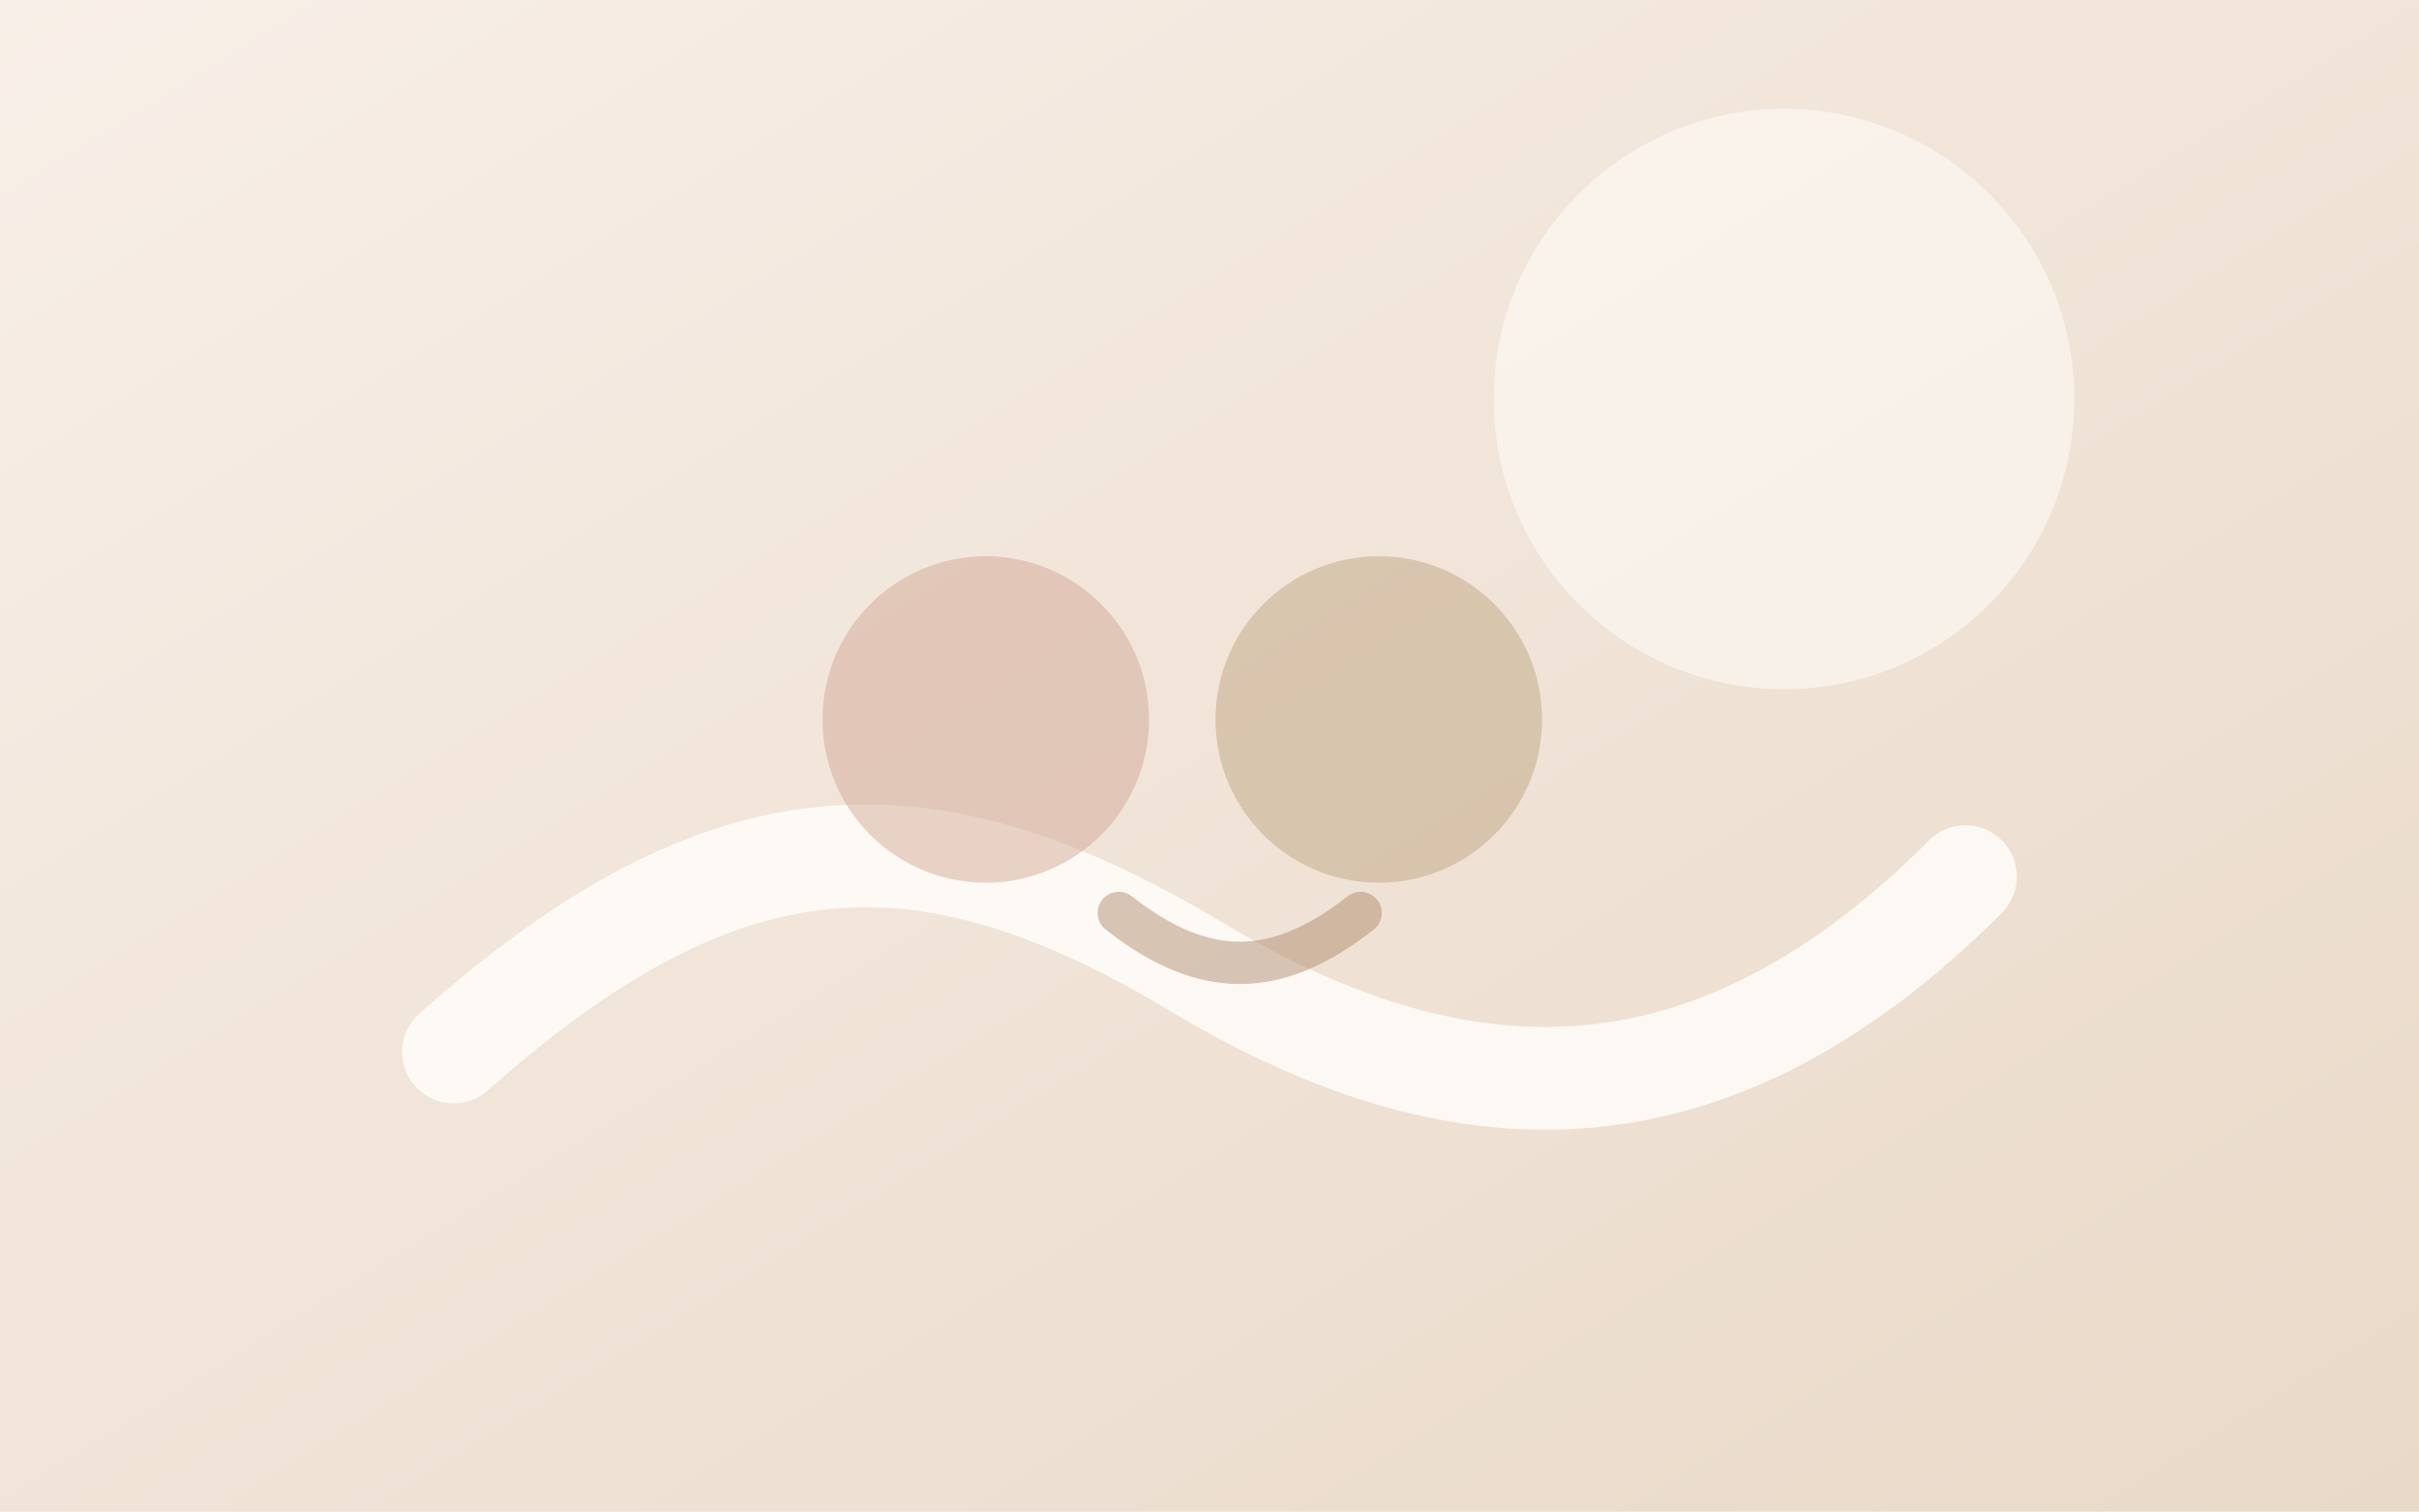
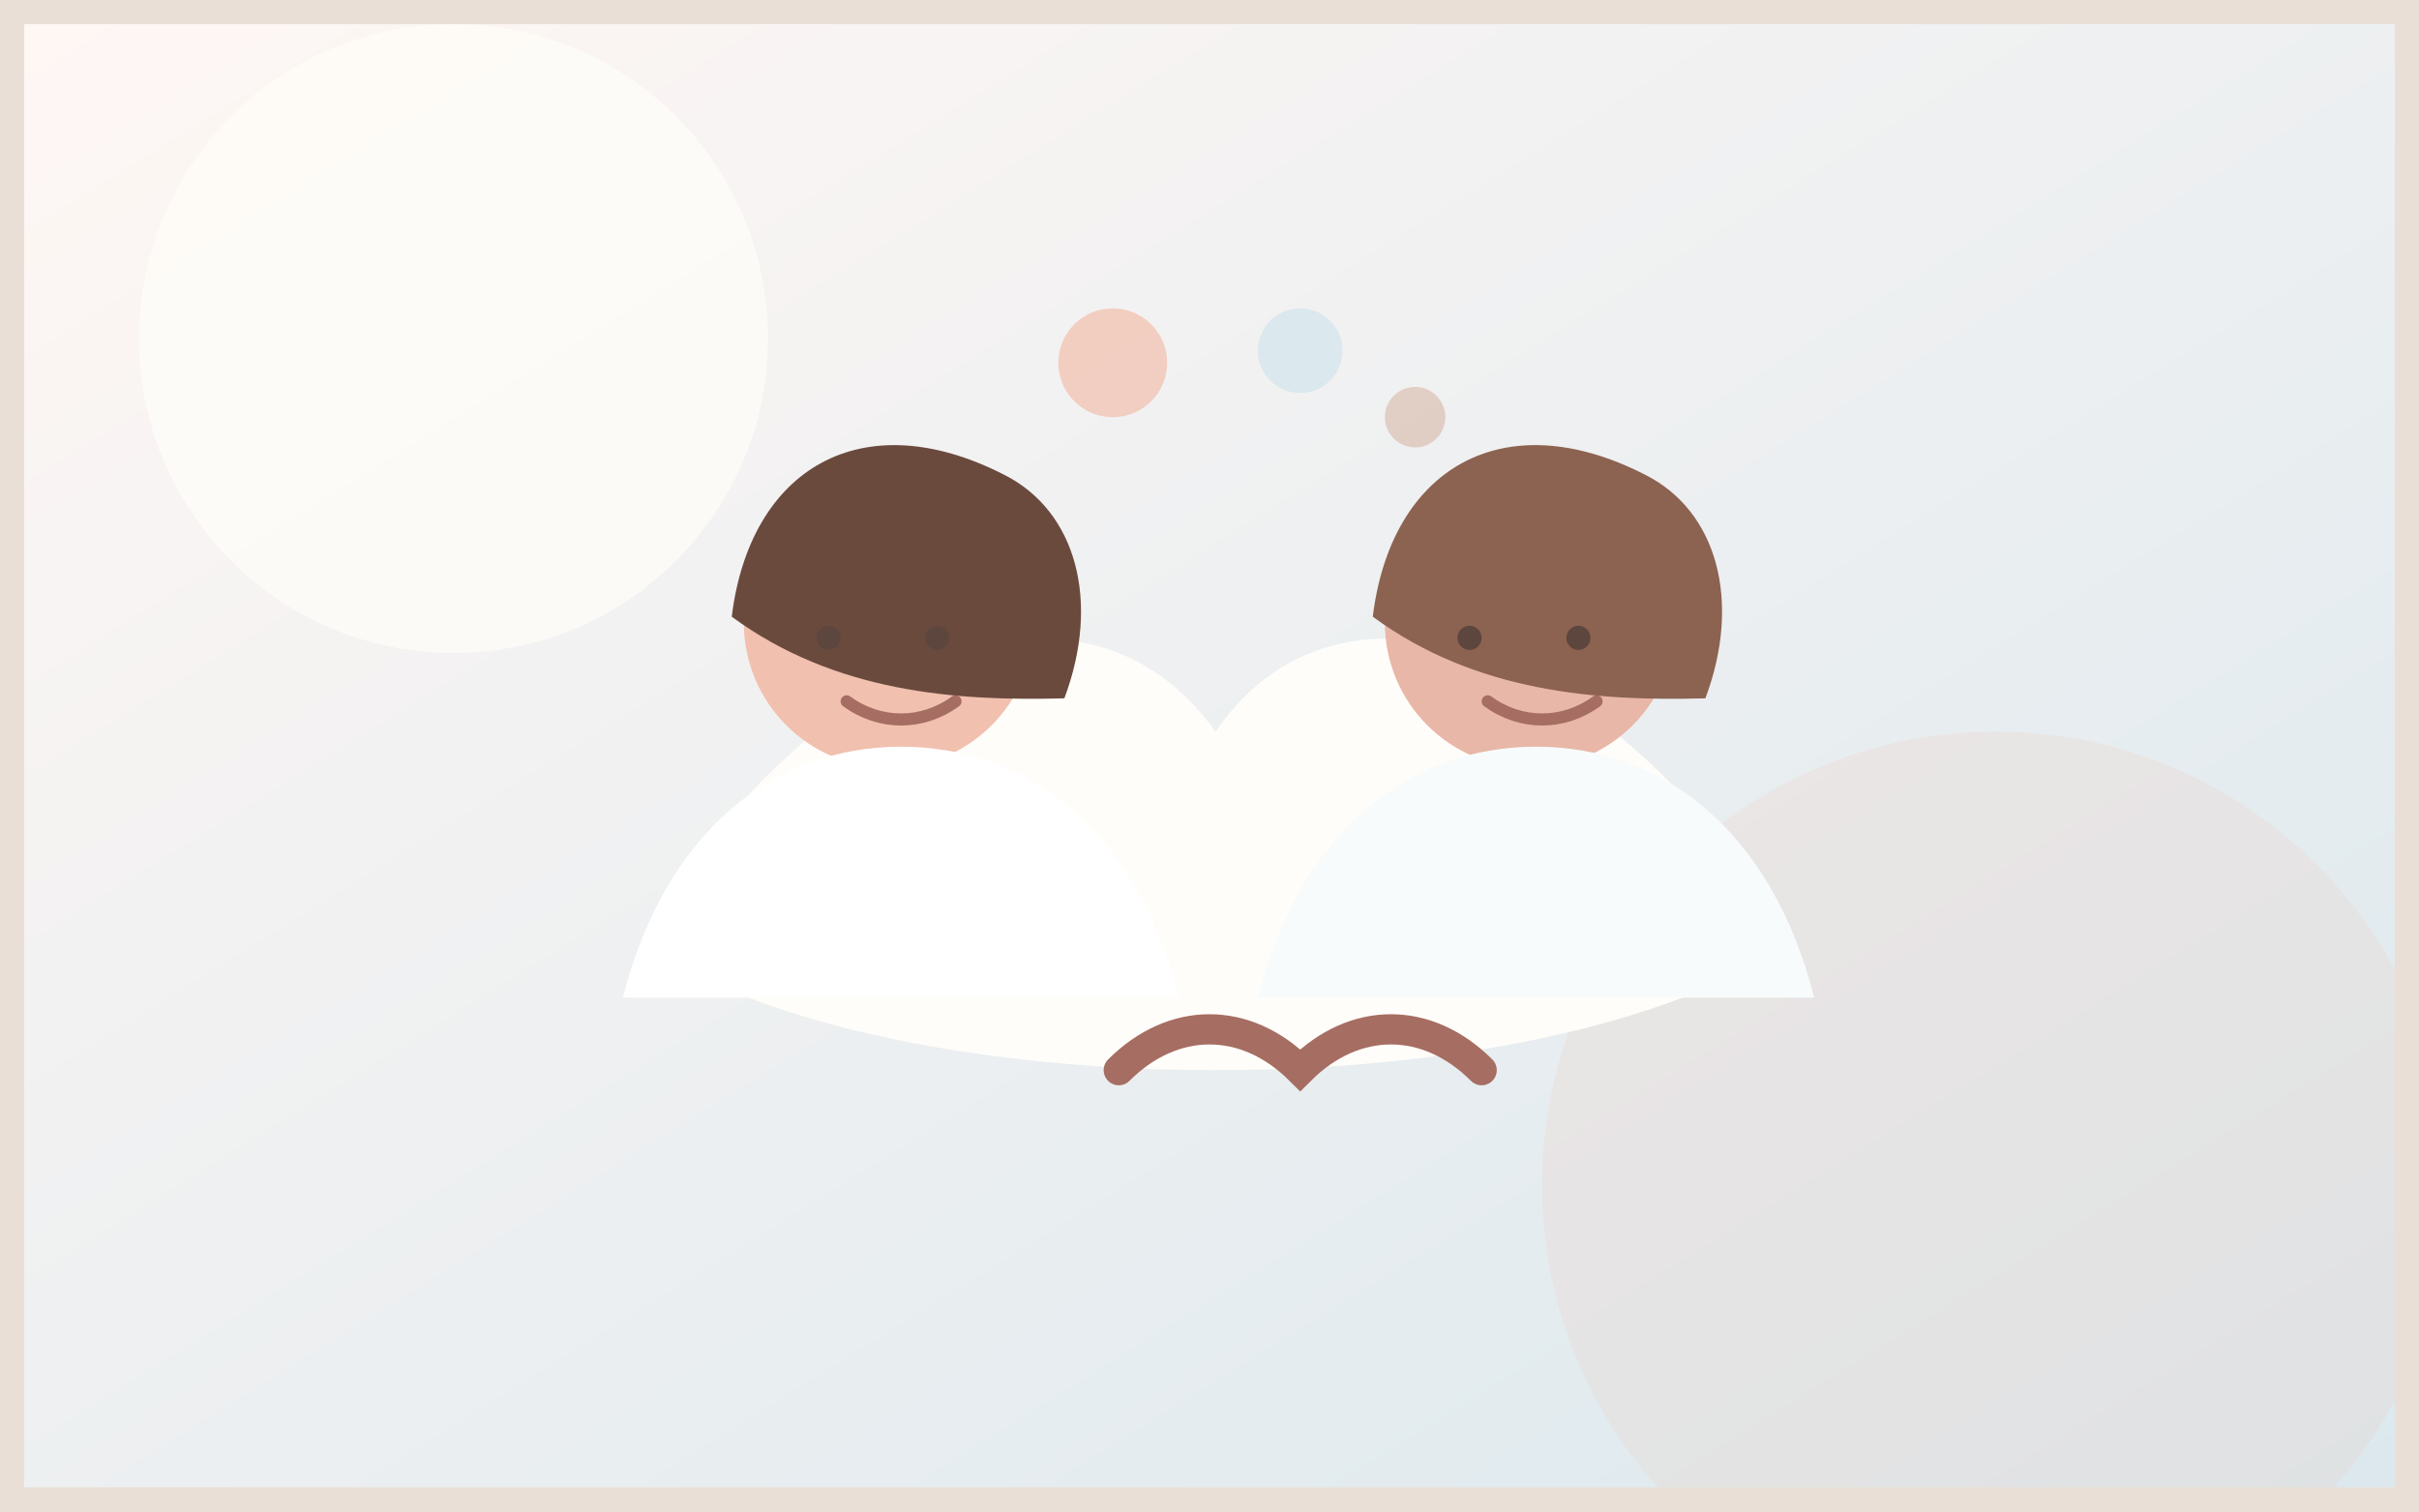
<svg xmlns="http://www.w3.org/2000/svg" viewBox="0 0 800 500" role="img" aria-labelledby="title">
  <defs>
    <linearGradient id="bg" x1="0" x2="1" y1="0" y2="1">
-       <stop offset="0" stop-color="#f8efe8" />
-       <stop offset="1" stop-color="#e9d9c8" />
+       <stop offset="0" stop-color="#fff7f4" />
+       <stop offset="1" stop-color="#dbe8ee" />
    </linearGradient>
  </defs>
  <rect width="800" height="500" fill="url(#bg)" />
-   <circle cx="590" cy="132" r="96" fill="#fffdf9" opacity=".54" />
-   <path d="M150 348c90-80 156-82 246-28 90 54 172 52 254-30" fill="none" stroke="#fffdf9" stroke-width="34" stroke-linecap="round" opacity=".84" />
-   <circle cx="326" cy="238" r="54" fill="#cfa48f" opacity=".46" />
-   <circle cx="456" cy="238" r="54" fill="#b89b74" opacity=".42" />
-   <path d="M370 302c28 22 52 22 80 0" fill="none" stroke="#a98467" stroke-width="14" stroke-linecap="round" opacity=".46" />
+   <circle cx="150" cy="112" r="104" fill="#fffdf9" opacity=".68" />
+   <circle cx="660" cy="392" r="150" fill="#f1c0af" opacity=".18" />
+   <path d="M212 312c52-92 144-134 190-70 44-64 138-22 190 70-82 56-298 56-380 0z" fill="#fffdf9" />
+   <circle cx="294" cy="206" r="48" fill="#f1c0af" />
+   <path d="M242 204c6-49 43-71 90-47 24 12 32 42 20 74-36 1-76-2-110-27z" fill="#6b4a3e" />
+   <path d="M206 330c14-55 50-83 92-83s78 28 92 83z" fill="#ffffff" />
+   <circle cx="274" cy="211" r="4" fill="#5d463e" />
+   <circle cx="310" cy="211" r="4" fill="#5d463e" />
+   <path d="M280 232c11 8 25 8 36 0" fill="none" stroke="#a66d62" stroke-width="4" stroke-linecap="round" />
+   <circle cx="506" cy="206" r="48" fill="#e8b7a8" />
+   <path d="M454 204c6-49 43-71 90-47 24 12 32 42 20 74-36 1-76-2-110-27z" fill="#8c6251" />
+   <path d="M416 330c14-55 50-83 92-83s78 28 92 83z" fill="#f7fbfc" />
+   <circle cx="486" cy="211" r="4" fill="#5d463e" />
+   <circle cx="522" cy="211" r="4" fill="#5d463e" />
+   <path d="M492 232c11 8 25 8 36 0" fill="none" stroke="#a66d62" stroke-width="4" stroke-linecap="round" />
+   <path d="M370 354c18-18 42-18 60 0 18-18 42-18 60 0" fill="none" stroke="#a66d62" stroke-width="10" stroke-linecap="round" />
+   <circle cx="368" cy="120" r="18" fill="#f1c0af" opacity=".72" />
+   <circle cx="430" cy="116" r="14" fill="#dbe8ee" />
+   <circle cx="468" cy="138" r="10" fill="#cfa48f" opacity=".45" />
+   <rect x="0" y="0" width="800" height="500" fill="none" stroke="#eadfd6" stroke-width="16" />
</svg>
